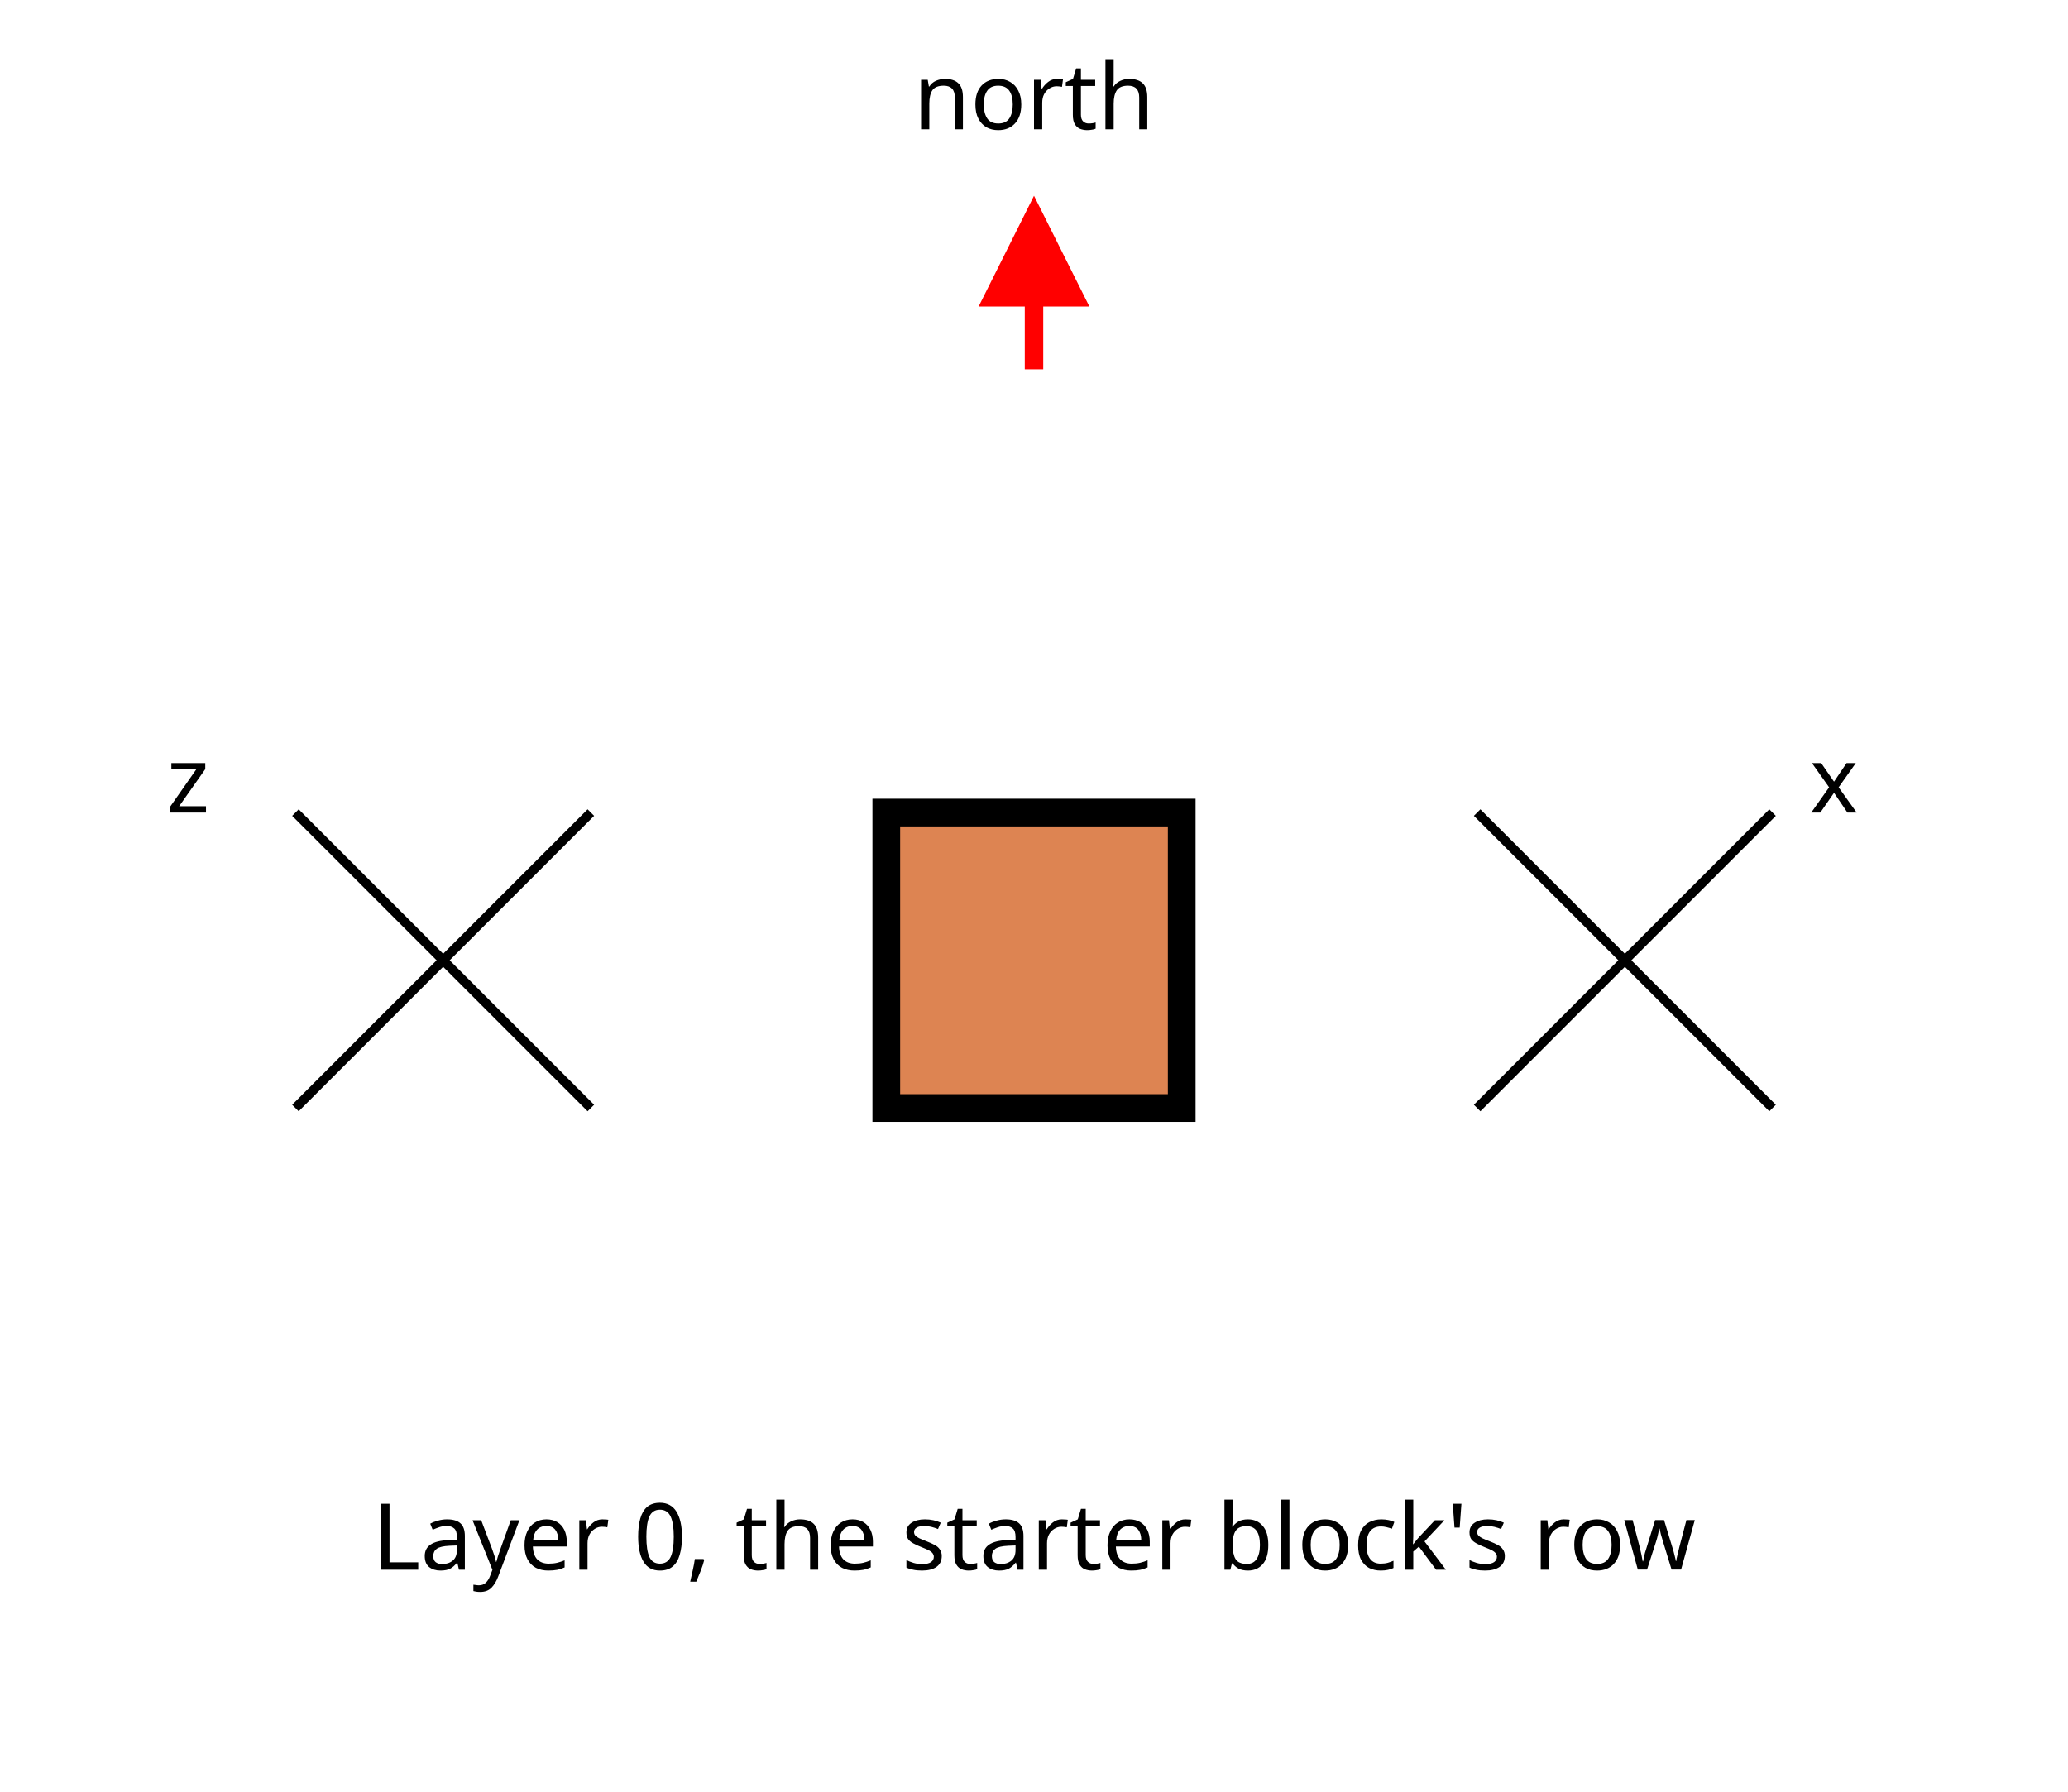
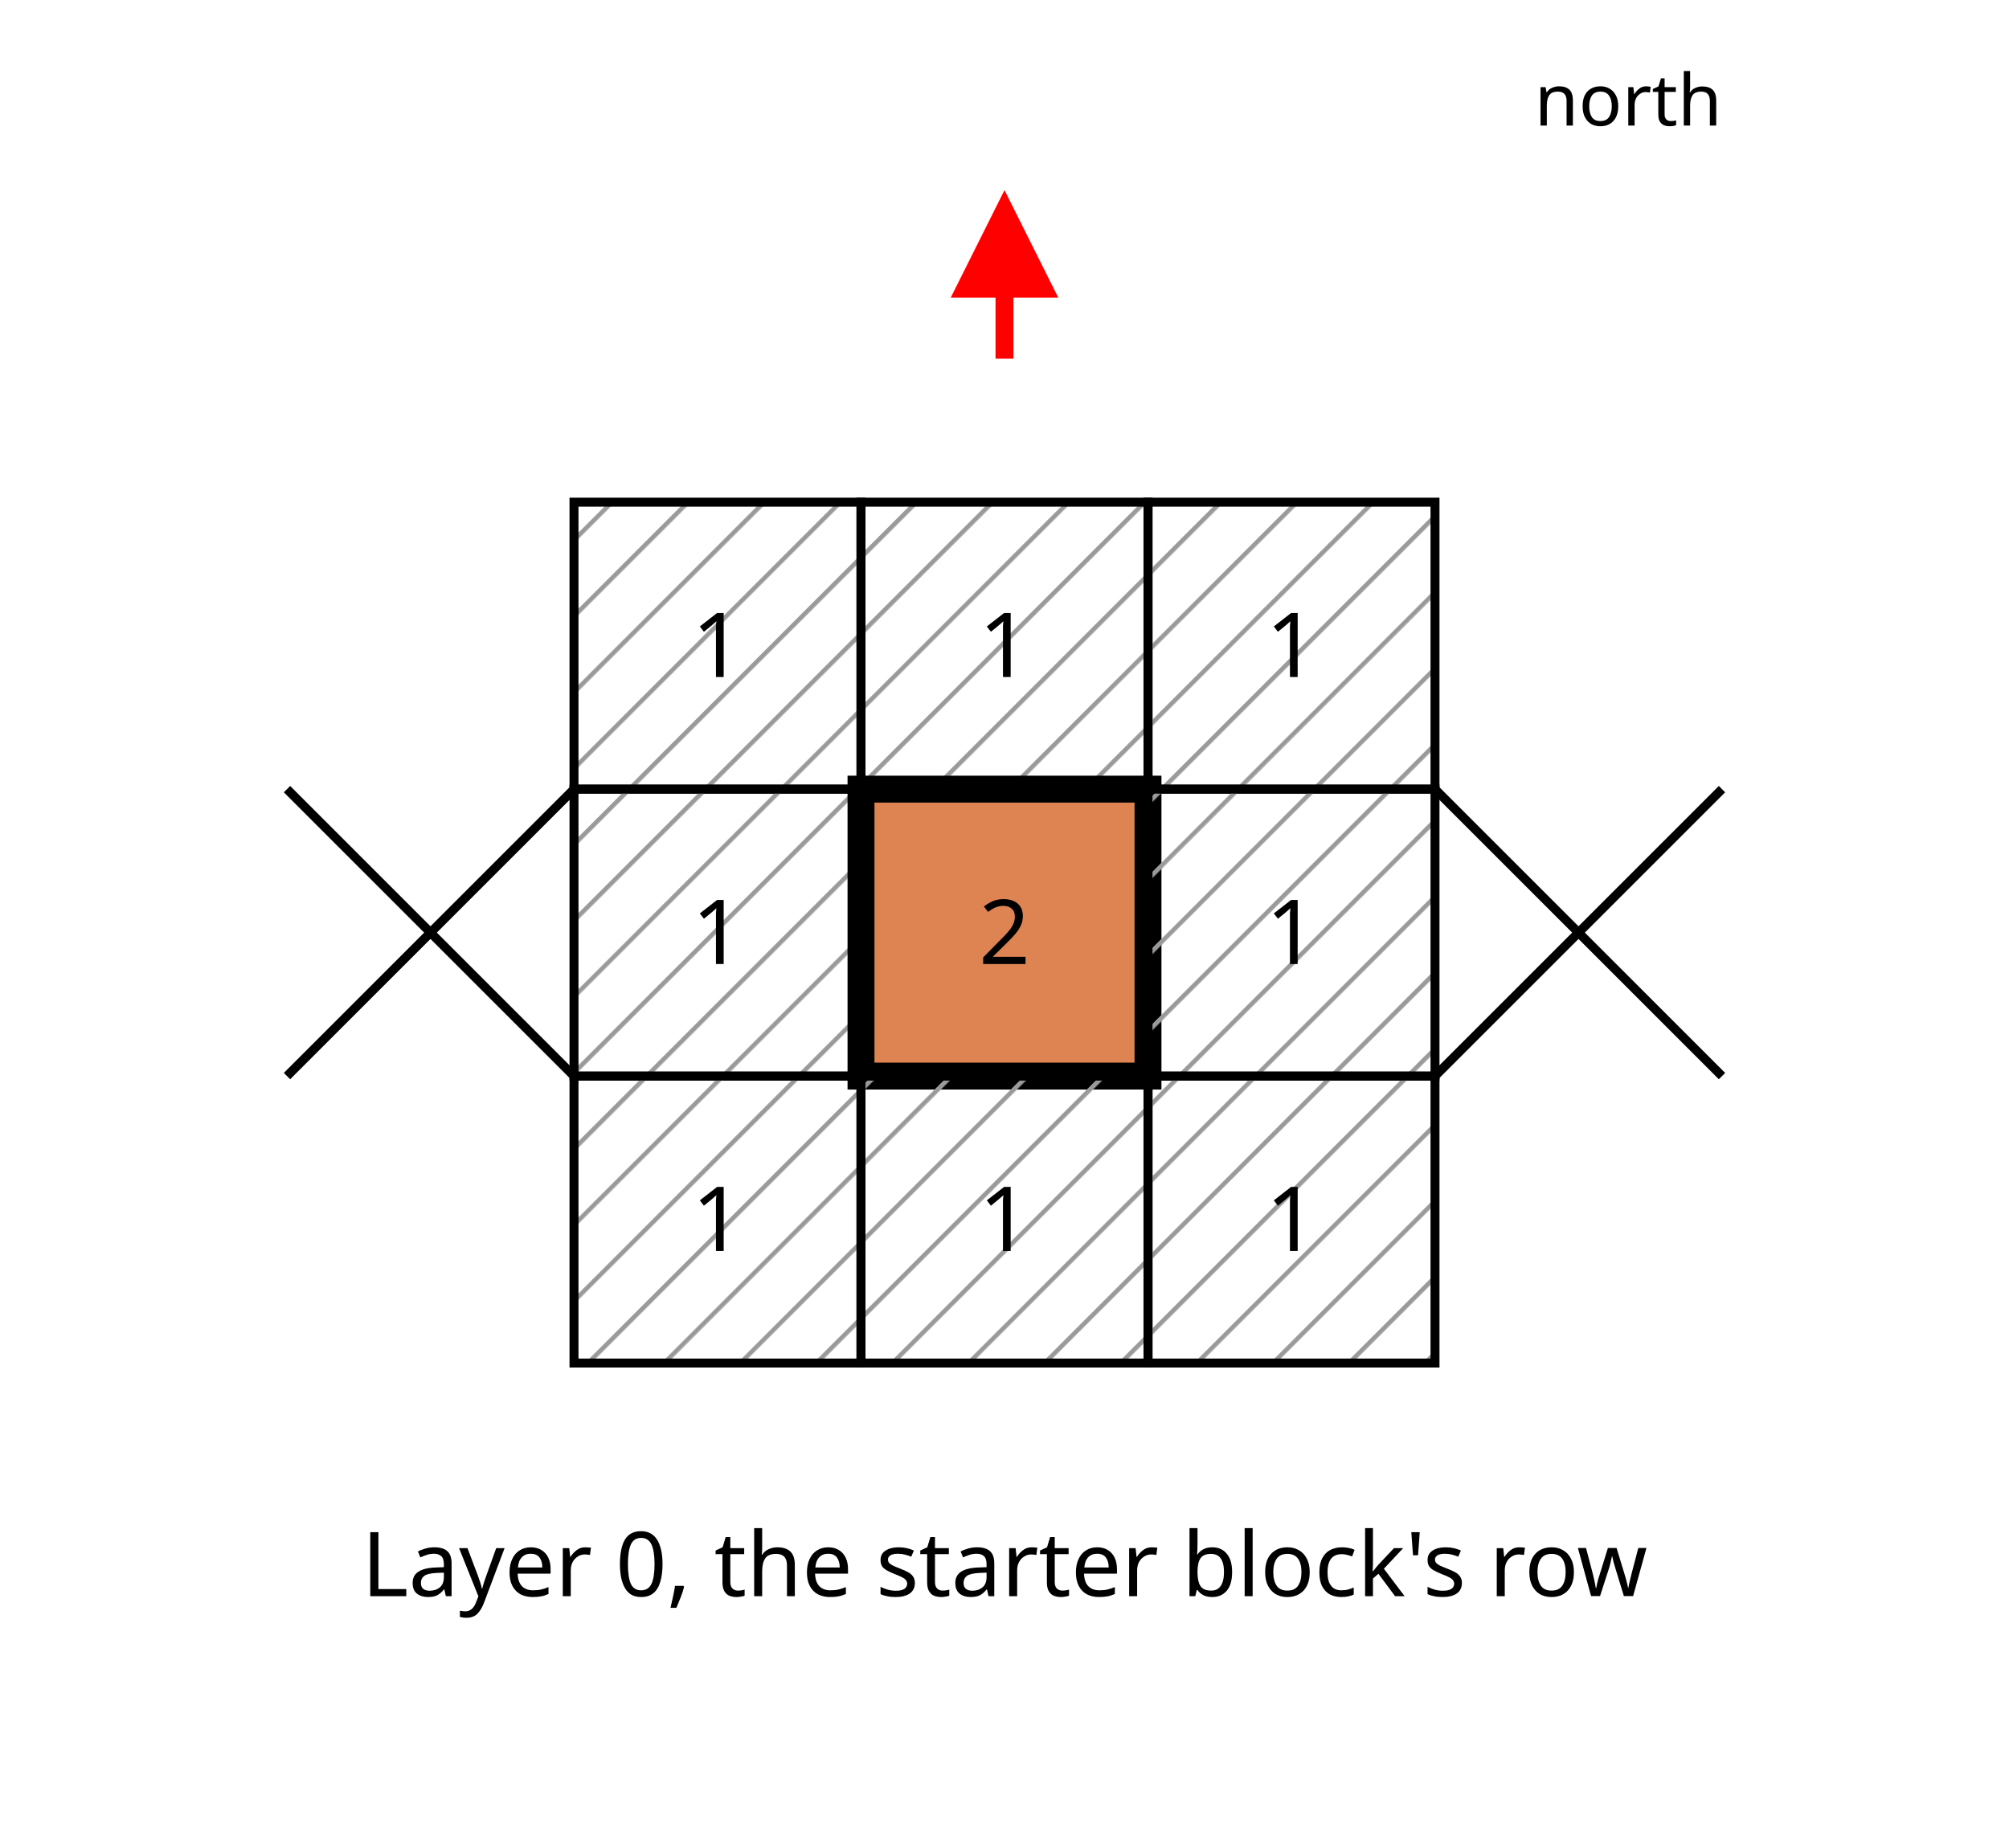
- <svg xmlns="http://www.w3.org/2000/svg" width="224" height="194" font-family="sans-serif" font-size="10" style="background-color:#f0f0ec">
+ <svg xmlns="http://www.w3.org/2000/svg" width="224" height="206" font-family="sans-serif" font-size="10" style="background-color:#f0f0ec">
  <defs>
    <marker id="arrow" markerWidth="6" markerHeight="6" refX="3" refY="3" orient="auto">
      <path d="M0,0 L6,3 L0,6 z" fill="red" />
    </marker>
+     <pattern id="hatch" width="6" height="6" patternUnits="userSpaceOnUse" patternTransform="rotate(45)">
+       <line x1="0" y1="0" x2="0" y2="6" stroke="#999999" stroke-width="1" />
+     </pattern>
  </defs>
  <g transform="translate(32,24)">
+     <rect class="cell optional" x="32" y="32" width="32" height="32" fill="url(#hatch)" stroke="black" stroke-width="1" />
+     <text class="number" x="48.0" y="51.5" text-anchor="middle" fill="black">1</text>
+     <rect class="cell optional" x="64" y="32" width="32" height="32" fill="url(#hatch)" stroke="black" stroke-width="1" />
+     <text class="number" x="80.0" y="51.5" text-anchor="middle" fill="black">1</text>
+     <rect class="cell optional" x="96" y="32" width="32" height="32" fill="url(#hatch)" stroke="black" stroke-width="1" />
+     <text class="number" x="112.0" y="51.5" text-anchor="middle" fill="black">1</text>
+     <rect class="cell optional" x="32" y="64" width="32" height="32" fill="url(#hatch)" stroke="black" stroke-width="1" />
+     <text class="number" x="48.0" y="83.5" text-anchor="middle" fill="black">1</text>
    <rect class="cell anchor" x="64" y="64" width="32" height="32" fill="#DD8452" stroke="black" stroke-width="3" />
+     <text class="number" x="80.0" y="83.5" text-anchor="middle" fill="black">2</text>
+     <rect class="cell optional" x="96" y="64" width="32" height="32" fill="url(#hatch)" stroke="black" stroke-width="1" />
+     <text class="number" x="112.0" y="83.5" text-anchor="middle" fill="black">1</text>
+     <rect class="cell optional" x="32" y="96" width="32" height="32" fill="url(#hatch)" stroke="black" stroke-width="1" />
+     <text class="number" x="48.0" y="115.5" text-anchor="middle" fill="black">1</text>
+     <rect class="cell optional" x="64" y="96" width="32" height="32" fill="url(#hatch)" stroke="black" stroke-width="1" />
+     <text class="number" x="80.0" y="115.5" text-anchor="middle" fill="black">1</text>
+     <rect class="cell optional" x="96" y="96" width="32" height="32" fill="url(#hatch)" stroke="black" stroke-width="1" />
+     <text class="number" x="112.0" y="115.5" text-anchor="middle" fill="black">1</text>
    <line class="filler" x1="128" y1="64" x2="160" y2="96" stroke="black" />
    <line class="filler" x1="160" y1="64" x2="128" y2="96" stroke="black" />
    <line class="filler" x1="0" y1="64" x2="32" y2="96" stroke="black" />
    <line class="filler" x1="32" y1="64" x2="0" y2="96" stroke="black" />
    <line class="connector" x1="80.0" y1="16.0" x2="80.0" y2="3.2" stroke="red" stroke-width="2" marker-end="url(#arrow)" />
-     <text x="80.0" y="-10" text-anchor="middle">north</text>
-     <text x="164" y="64.0">x</text>
-     <text x="-14" y="64.0">z</text>
-     <text class="caption" x="80.0" y="146" text-anchor="middle">Layer 0, the starter block's row</text>
+     <text class="edge" x="160.0" y="-10.0" text-anchor="end" font-size="8">north</text>
+     <text class="caption" x="80.0" y="154" text-anchor="middle">Layer 0, the starter block's row</text>
  </g>
</svg>
